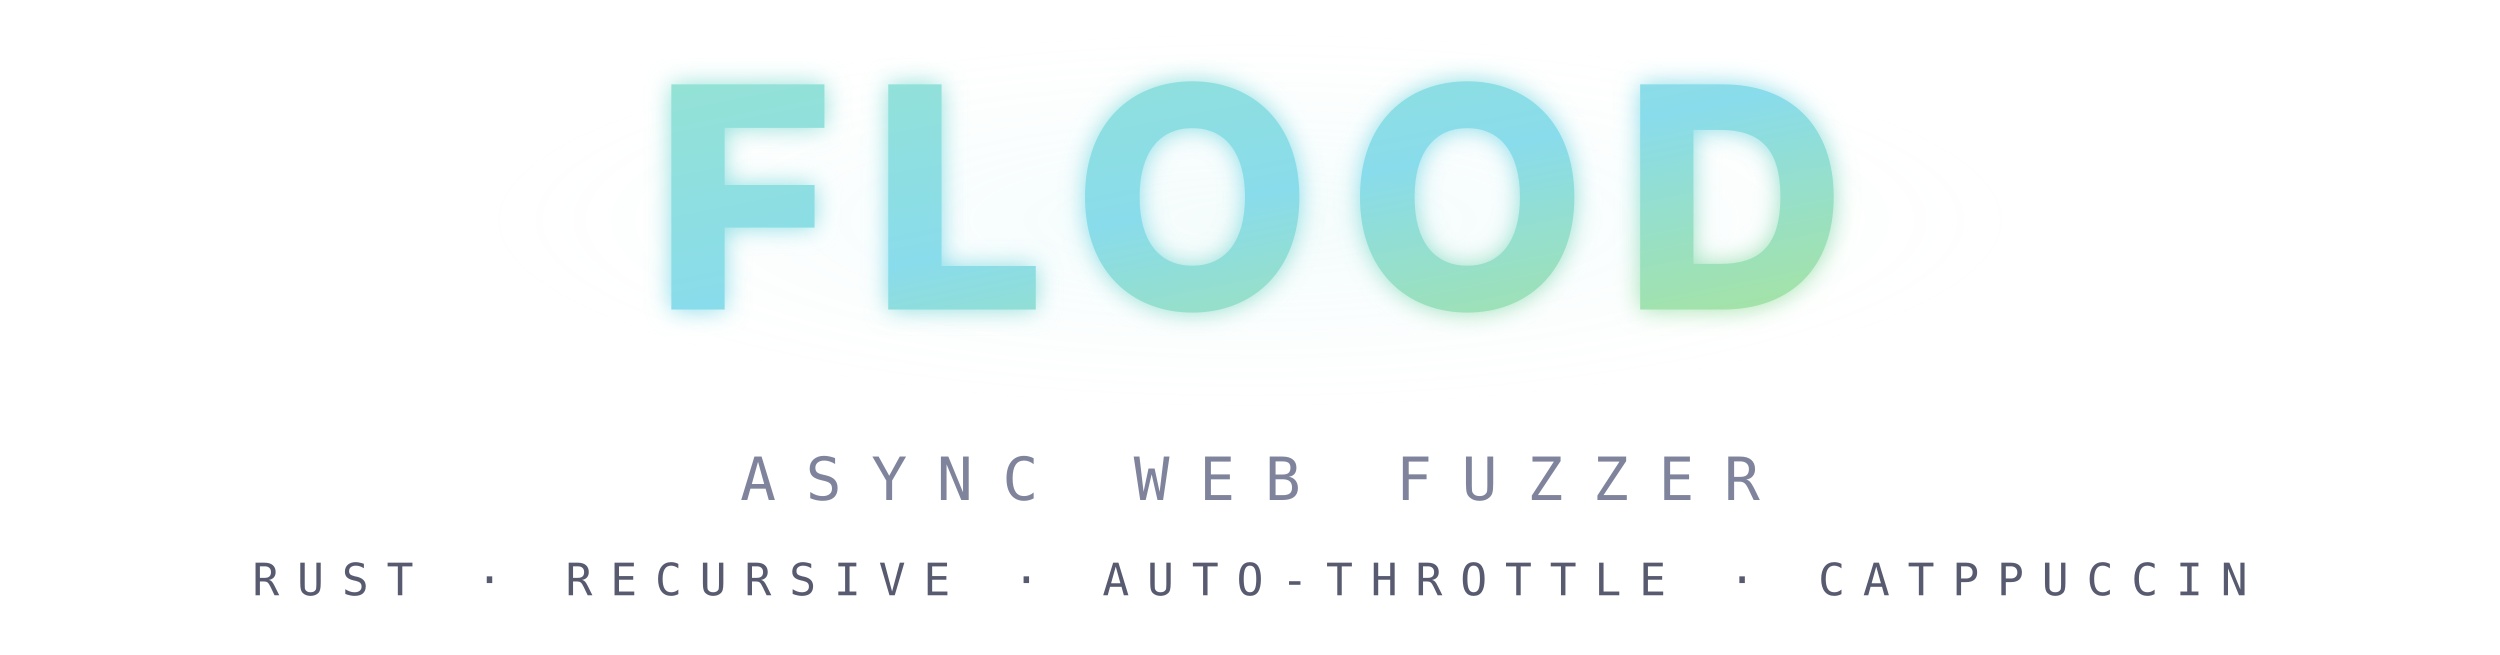
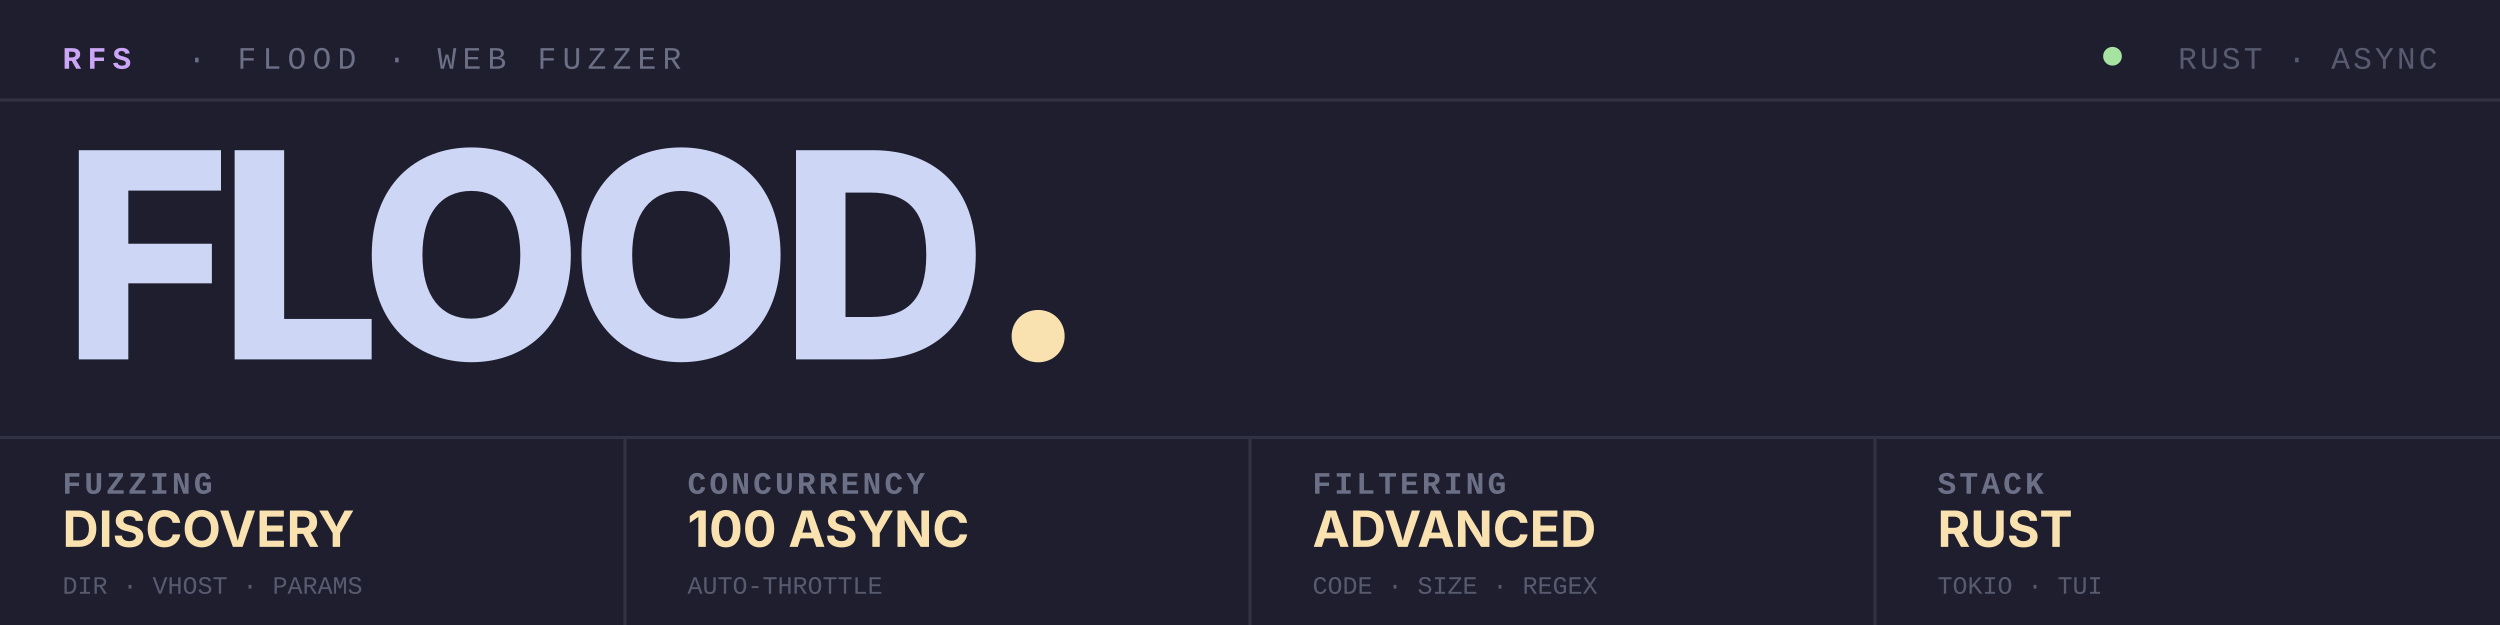
- <svg xmlns="http://www.w3.org/2000/svg" viewBox="0 0 420 110" fill="none">
-   <defs>
-     <linearGradient id="grad" x1="0%" y1="0%" x2="100%" y2="100%">
-       <stop offset="0%" stop-color="#94e2d5" />
-       <stop offset="50%" stop-color="#89dceb" />
-       <stop offset="100%" stop-color="#a6e3a1" />
-     </linearGradient>
-     <radialGradient id="glow" cx="50%" cy="40%" r="40%">
-       <stop offset="0%" stop-color="#94e2d5" stop-opacity="0.1" />
-       <stop offset="50%" stop-color="#89dceb" stop-opacity="0.04" />
-       <stop offset="100%" stop-color="#a6e3a1" stop-opacity="0" />
-     </radialGradient>
-     <filter id="textglow">
-       <feGaussianBlur in="SourceGraphic" stdDeviation="2" result="blur" />
-       <feComposite in="SourceGraphic" in2="blur" operator="over" />
-     </filter>
-   </defs>
-   <ellipse cx="210" cy="45" rx="160" ry="40" fill="url(#glow)" />
-   <text x="210" y="52" text-anchor="middle" font-family="'Inter', 'SF Pro Display', 'Segoe UI', 'Helvetica Neue', Arial, sans-serif" font-size="52" font-weight="800" fill="url(#grad)" letter-spacing="6" filter="url(#textglow)">FLOOD</text>
-   <line x1="125" y1="68" x2="295" y2="68" stroke="url(#grad)" stroke-width="0.6" opacity="0.2" />
-   <text x="210" y="84" text-anchor="middle" font-family="'JetBrains Mono', 'SF Mono', 'Fira Code', 'Cascadia Code', monospace" font-size="10" font-weight="400" fill="#7f849c" letter-spacing="5">ASYNC WEB FUZZER</text>
-   <text x="210" y="100" text-anchor="middle" font-family="'JetBrains Mono', 'SF Mono', 'Fira Code', monospace" font-size="7.5" font-weight="400" fill="#585b70" letter-spacing="3">RUST  ·  RECURSIVE  ·  AUTO-THROTTLE  ·  CATPPUCCIN</text>
+ <svg xmlns="http://www.w3.org/2000/svg" viewBox="0 0 800 200" fill="none">
+   <rect x="0" y="0" width="800" height="200" fill="#1e1e2e" />
+   <line x1="0" y1="32" x2="800" y2="32" stroke="#313244" stroke-width="1" />
+   <text x="20" y="22" font-family="'JetBrains Mono', 'Courier New', monospace" font-size="10" font-weight="700" fill="#cba6f7" letter-spacing="2">RFS</text>
+   <text x="60" y="22" font-family="'JetBrains Mono', 'Courier New', monospace" font-size="10" font-weight="400" fill="#6c7086" letter-spacing="2">·  FLOOD  ·  WEB FUZZER</text>
+   <circle cx="676" cy="18" r="3" fill="#a6e3a1" />
+   <text x="780" y="22" text-anchor="end" font-family="'JetBrains Mono', 'Courier New', monospace" font-size="10" font-weight="400" fill="#585b70" letter-spacing="1">RUST · ASYNC</text>
+   <text x="20" y="115" font-family="'Inter', 'Helvetica Neue', Arial, sans-serif" font-size="92" font-weight="800" fill="#cdd6f4" letter-spacing="-4">FLOOD<tspan fill="#f9e2af">.</tspan>
+   </text>
+   <line x1="0" y1="140" x2="800" y2="140" stroke="#313244" stroke-width="1" />
+   <line x1="200" y1="140" x2="200" y2="200" stroke="#313244" stroke-width="1" />
+   <line x1="400" y1="140" x2="400" y2="200" stroke="#313244" stroke-width="1" />
+   <line x1="600" y1="140" x2="600" y2="200" stroke="#313244" stroke-width="1" />
+   <text x="20" y="158" font-family="'JetBrains Mono', 'Courier New', monospace" font-size="10" font-weight="600" fill="#6c7086" letter-spacing="1">FUZZING</text>
+   <text x="20" y="175" font-family="'Inter', 'Helvetica Neue', Arial, sans-serif" font-size="16" font-weight="700" fill="#f9e2af" letter-spacing="0">DISCOVERY</text>
+   <text x="20" y="190" font-family="'JetBrains Mono', 'Courier New', monospace" font-size="8" fill="#585b70" letter-spacing="0">DIR · VHOST · PARAMS</text>
+   <text x="220" y="158" font-family="'JetBrains Mono', 'Courier New', monospace" font-size="10" font-weight="600" fill="#6c7086" letter-spacing="1">CONCURRENCY</text>
+   <text x="220" y="175" font-family="'Inter', 'Helvetica Neue', Arial, sans-serif" font-size="16" font-weight="700" fill="#f9e2af" letter-spacing="0">100 ASYNC</text>
+   <text x="220" y="190" font-family="'JetBrains Mono', 'Courier New', monospace" font-size="8" fill="#585b70" letter-spacing="0">AUTO-THROTTLE</text>
+   <text x="420" y="158" font-family="'JetBrains Mono', 'Courier New', monospace" font-size="10" font-weight="600" fill="#6c7086" letter-spacing="1">FILTERING</text>
+   <text x="420" y="175" font-family="'Inter', 'Helvetica Neue', Arial, sans-serif" font-size="16" font-weight="700" fill="#f9e2af" letter-spacing="0">ADVANCED</text>
+   <text x="420" y="190" font-family="'JetBrains Mono', 'Courier New', monospace" font-size="8" fill="#585b70" letter-spacing="0">CODE · SIZE · REGEX</text>
+   <text x="620" y="158" font-family="'JetBrains Mono', 'Courier New', monospace" font-size="10" font-weight="600" fill="#6c7086" letter-spacing="1">STACK</text>
+   <text x="620" y="175" font-family="'Inter', 'Helvetica Neue', Arial, sans-serif" font-size="16" font-weight="700" fill="#f9e2af" letter-spacing="0">RUST</text>
+   <text x="620" y="190" font-family="'JetBrains Mono', 'Courier New', monospace" font-size="8" fill="#585b70" letter-spacing="0">TOKIO · TUI</text>
</svg>
